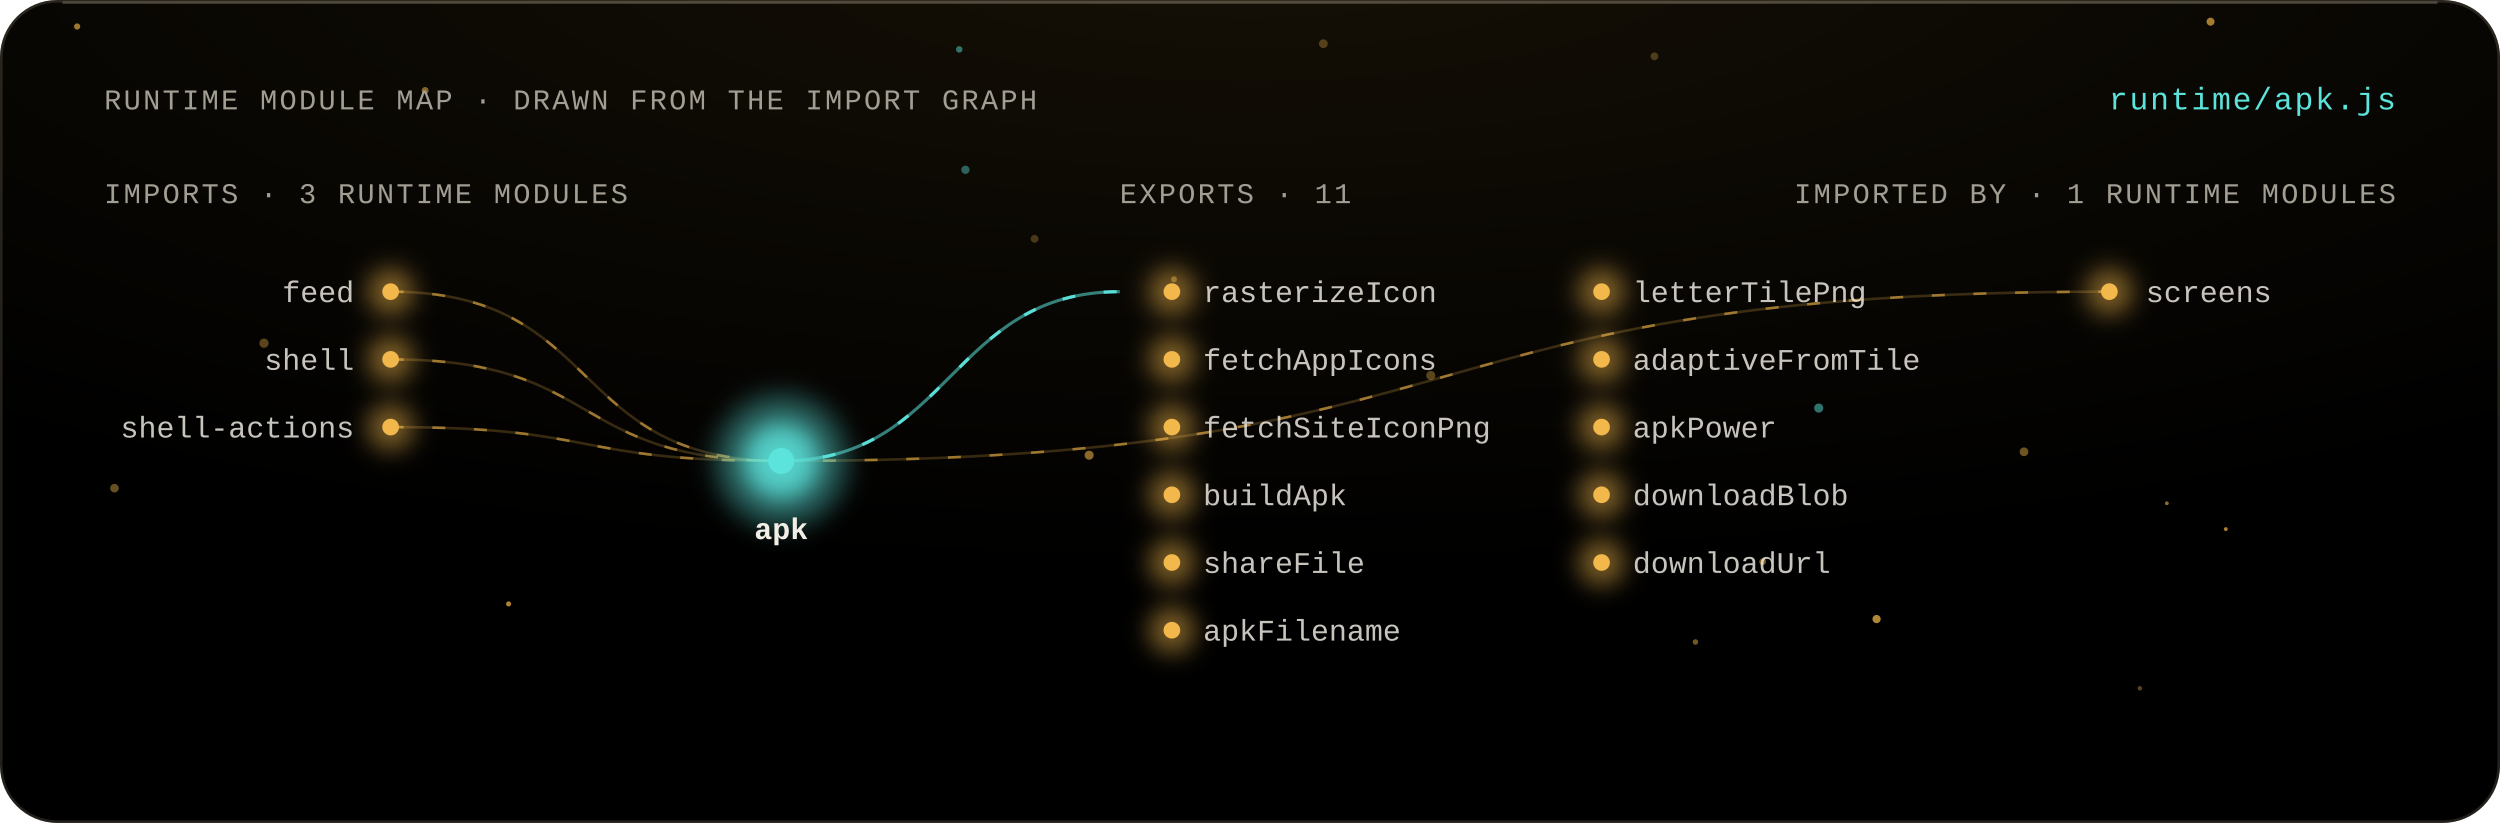
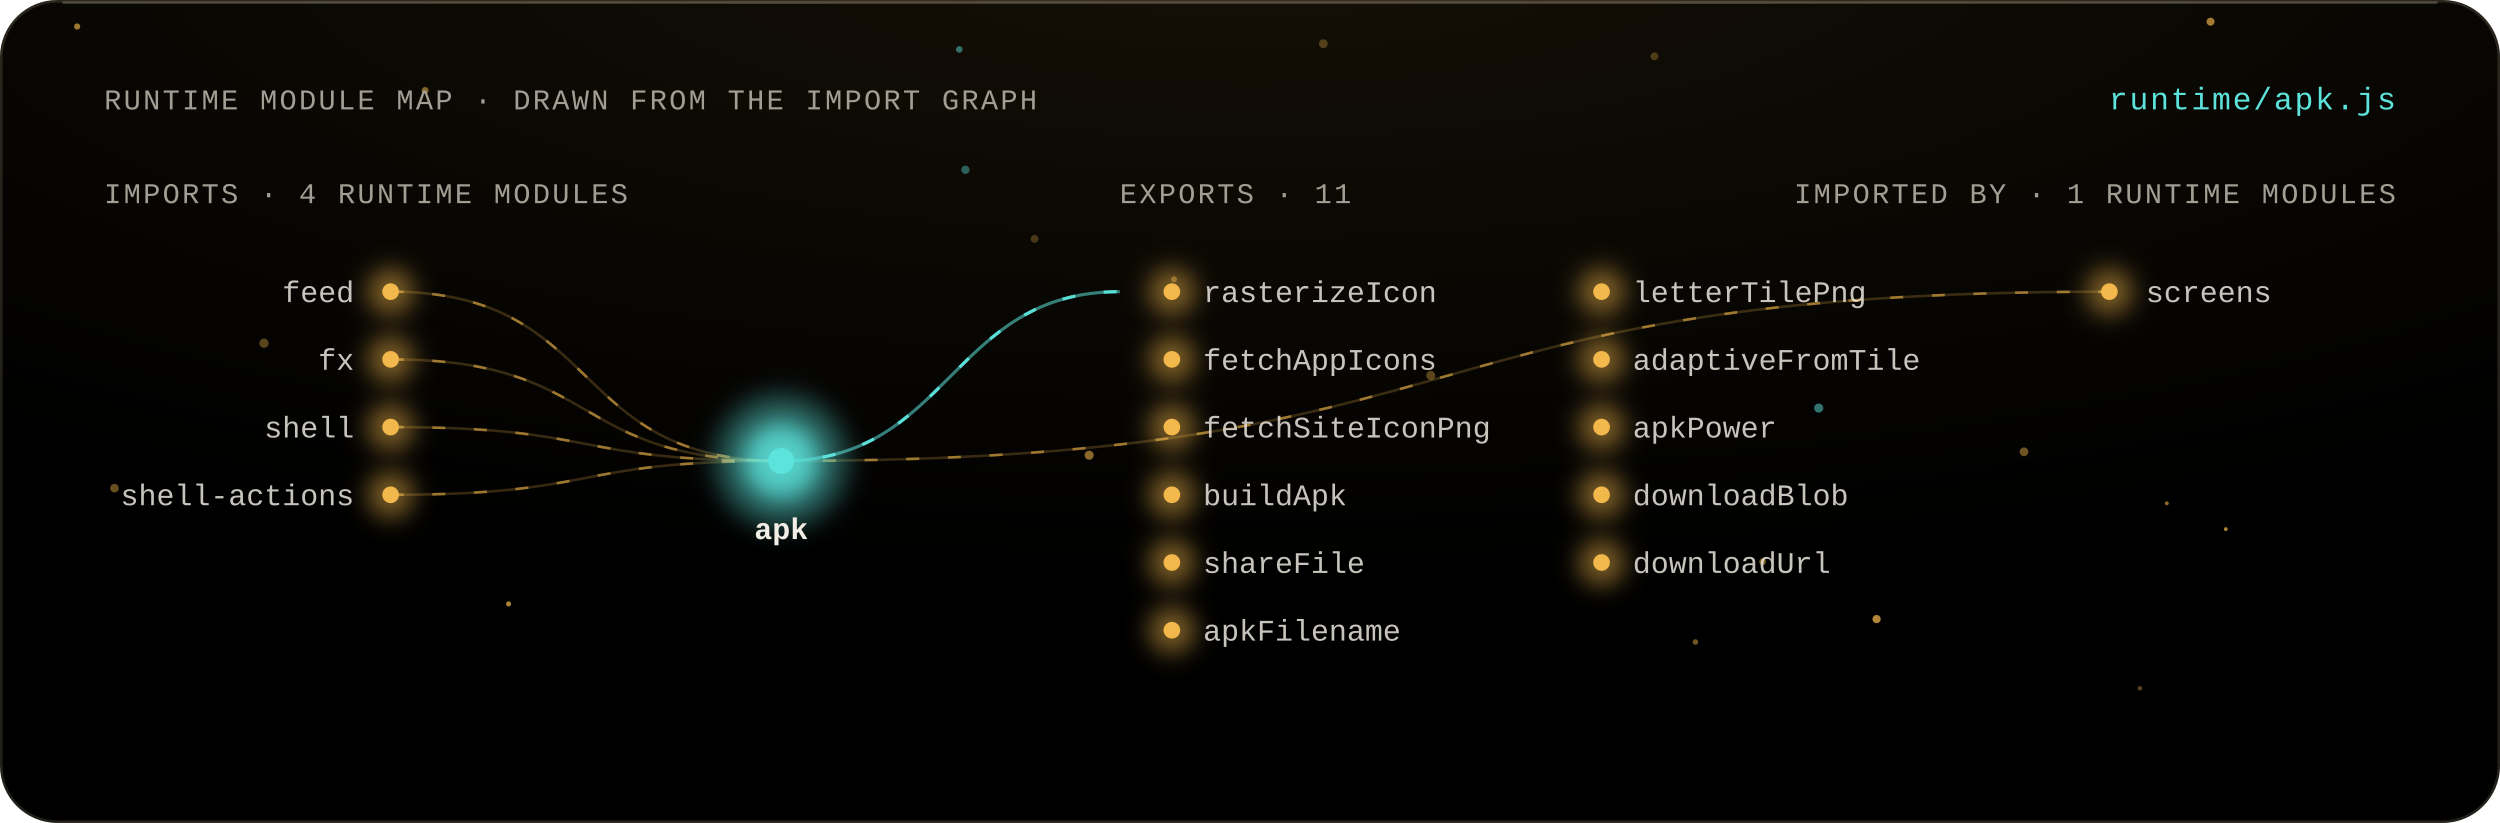
<svg xmlns="http://www.w3.org/2000/svg" viewBox="0 0 960 316" width="960" height="316" role="img" aria-labelledby="t">
  <style>
  text { font-family: 'Geist Mono', ui-monospace, 'Liberation Mono', Menlo, monospace; fill: #F2EEE6; }
  .m { fill: #A39E94; font-size: 11px; letter-spacing: .08em; }
  .l { font-size: 11.5px; }
  .h { font-size: 12px; fill: #5CE4DC; letter-spacing: .06em; }
  .flow { stroke-dasharray: 5 11; animation: flow 3s linear infinite; }
  @keyframes flow { to { stroke-dashoffset: -32; } }
  .breathe { animation: breathe 4.2s ease-in-out infinite; }
  @keyframes breathe { 50% { opacity: .38; } }
  .beat { animation: beat 2.6s ease-in-out infinite; transform-box: fill-box; transform-origin: center; }
  @keyframes beat { 50% { opacity: .55; transform: scale(1.35); } }
  .spin { transform-box: fill-box; transform-origin: center; animation: spin 48s linear infinite; }
  .spin-r { transform-box: fill-box; transform-origin: center; animation: spin 64s linear infinite reverse; }
  @keyframes spin { to { transform: rotate(360deg); } }
  @media (prefers-reduced-motion: reduce) { * { animation: none !important; } }
</style>
  <defs>
    <filter id="bloom" x="-80%" y="-80%" width="260%" height="260%">
      <feGaussianBlur stdDeviation="4.5" />
    </filter>
    <filter id="soft" x="-30%" y="-30%" width="160%" height="160%">
      <feGaussianBlur stdDeviation="1.4" />
    </filter>
    <radialGradient id="key" cx="50%" cy="-10%" r="80%">
      <stop offset="0" stop-color="#F2B84B" stop-opacity=".09" />
      <stop offset="1" stop-color="#F2B84B" stop-opacity="0" />
    </radialGradient>
    <linearGradient id="pair" x1="0" x2="1">
      <stop offset="0" stop-color="#F2B84B" />
      <stop offset="1" stop-color="#5CE4DC" />
    </linearGradient>
  </defs>
  <rect width="960" height="316" rx="22" fill="#000" />
  <rect width="960" height="316" rx="22" fill="url(#key)" />
  <rect x=".5" y=".5" width="959" height="315" rx="21.5" fill="none" stroke="rgba(255,232,196,.14)" />
  <path d="M 24 1 H 936" stroke="rgba(255,238,208,.22)" stroke-width="1" />
  <g>
    <circle cx="101.37" cy="131.78" r="1.78" fill="#F2B84B" opacity="0.36" class="breathe" style="animation-delay:-0.87s" />
    <circle cx="163.24" cy="34.75" r="1.34" fill="#F2B84B" opacity="0.52" class="breathe" style="animation-delay:-1.74s" />
    <circle cx="370.72" cy="65.2" r="1.59" fill="#5CE4DC" opacity="0.4" class="breathe" style="animation-delay:-2.08s" />
    <circle cx="397.27" cy="91.72" r="1.5" fill="#F2B84B" opacity="0.27" class="breathe" style="animation-delay:-2.07s" />
    <circle cx="848.85" cy="8.32" r="1.54" fill="#F2B84B" opacity="0.66" class="breathe" style="animation-delay:-1.34s" />
    <circle cx="43.96" cy="187.46" r="1.65" fill="#F2B84B" opacity="0.43" class="breathe" style="animation-delay:-1.25s" />
    <circle cx="29.62" cy="10.18" r="1.2" fill="#F2B84B" opacity="0.63" class="breathe" style="animation-delay:-3.5s" />
    <circle cx="821.7" cy="264.29" r="0.87" fill="#F2B84B" opacity="0.36" class="breathe" style="animation-delay:-2.27s" />
    <circle cx="195.3" cy="231.89" r="0.99" fill="#F2B84B" opacity="0.71" class="breathe" style="animation-delay:-3.83s" />
    <circle cx="832.07" cy="193.27" r="0.74" fill="#F2B84B" opacity="0.58" class="breathe" style="animation-delay:-0.38s" />
    <circle cx="450.81" cy="107.24" r="1.14" fill="#F2B84B" opacity="0.43" class="breathe" style="animation-delay:-0.56s" />
    <circle cx="854.71" cy="203.18" r="0.76" fill="#F2B84B" opacity="0.69" class="breathe" style="animation-delay:-3.49s" />
    <circle cx="651.04" cy="246.53" r="1.07" fill="#F2B84B" opacity="0.47" class="breathe" style="animation-delay:-3.83s" />
    <circle cx="508.17" cy="16.78" r="1.69" fill="#F2B84B" opacity="0.3" class="breathe" style="animation-delay:-2.94s" />
    <circle cx="549.41" cy="144.18" r="1.74" fill="#F2B84B" opacity="0.36" class="breathe" style="animation-delay:-1.79s" />
    <circle cx="418.23" cy="174.8" r="1.74" fill="#F2B84B" opacity="0.56" class="breathe" style="animation-delay:-3.23s" />
    <circle cx="368.35" cy="18.97" r="1.26" fill="#5CE4DC" opacity="0.47" class="breathe" style="animation-delay:-1.64s" />
    <circle cx="698.39" cy="156.7" r="1.75" fill="#5CE4DC" opacity="0.5" class="breathe" style="animation-delay:-0.21s" />
    <circle cx="720.61" cy="237.72" r="1.58" fill="#F2B84B" opacity="0.73" class="breathe" style="animation-delay:-1.8s" />
    <circle cx="676.84" cy="215.7" r="1.29" fill="#F2B84B" opacity="0.52" class="breathe" style="animation-delay:-1.16s" />
    <circle cx="635.31" cy="21.62" r="1.51" fill="#F2B84B" opacity="0.28" class="breathe" style="animation-delay:-2.77s" />
    <circle cx="777.22" cy="173.49" r="1.67" fill="#F2B84B" opacity="0.45" class="breathe" style="animation-delay:-0.83s" />
  </g>
  <text x="40" y="42" class="m" text-anchor="start">RUNTIME MODULE MAP · DRAWN FROM THE IMPORT GRAPH</text>
  <text x="920" y="42" class="h" text-anchor="end">runtime/apk.js</text>
-   <text x="40" y="78" class="m" text-anchor="start">IMPORTS · 3 RUNTIME MODULES</text>
+   <text x="40" y="78" class="m" text-anchor="start">IMPORTS · 4 RUNTIME MODULES</text>
  <text x="430" y="78" class="m" text-anchor="start">EXPORTS · 11</text>
  <text x="920" y="78" class="m" text-anchor="end">IMPORTED BY · 1 RUNTIME MODULES</text>
  <path d="M 150 112 C 232.5 112, 217.5 177, 300 177" fill="none" stroke="#F2B84B" stroke-opacity="0.22" stroke-width="1" />
  <path d="M 150 112 C 232.5 112, 217.5 177, 300 177" fill="none" stroke="#F2B84B" stroke-opacity="0.55" stroke-width="1" class="flow" />
  <g>
    <circle cx="150" cy="112" r="9" fill="#F2B84B" opacity="0.5" filter="url(#bloom)" class="breathe" style="animation-delay:-0.79s" />
    <circle cx="150" cy="112" r="3.2" fill="#F2B84B" />
  </g>
  <text x="136" y="116" class="l" text-anchor="end" fill="#F2EEE6" fill-opacity=".82">feed</text>
  <path d="M 150 138 C 232.5 138, 217.5 177, 300 177" fill="none" stroke="#F2B84B" stroke-opacity="0.22" stroke-width="1" />
  <path d="M 150 138 C 232.5 138, 217.5 177, 300 177" fill="none" stroke="#F2B84B" stroke-opacity="0.55" stroke-width="1" class="flow" />
  <g>
    <circle cx="150" cy="138" r="9" fill="#F2B84B" opacity="0.5" filter="url(#bloom)" class="breathe" style="animation-delay:-3.94s" />
    <circle cx="150" cy="138" r="3.2" fill="#F2B84B" />
  </g>
-   <text x="136" y="142" class="l" text-anchor="end" fill="#F2EEE6" fill-opacity=".82">shell</text>
+   <text x="136" y="142" class="l" text-anchor="end" fill="#F2EEE6" fill-opacity=".82">fx</text>
  <path d="M 150 164 C 232.5 164, 217.5 177, 300 177" fill="none" stroke="#F2B84B" stroke-opacity="0.22" stroke-width="1" />
  <path d="M 150 164 C 232.5 164, 217.5 177, 300 177" fill="none" stroke="#F2B84B" stroke-opacity="0.55" stroke-width="1" class="flow" />
  <g>
    <circle cx="150" cy="164" r="9" fill="#F2B84B" opacity="0.5" filter="url(#bloom)" class="breathe" style="animation-delay:-0.42s" />
    <circle cx="150" cy="164" r="3.2" fill="#F2B84B" />
  </g>
-   <text x="136" y="168" class="l" text-anchor="end" fill="#F2EEE6" fill-opacity=".82">shell-actions</text>
+   <text x="136" y="168" class="l" text-anchor="end" fill="#F2EEE6" fill-opacity=".82">shell</text>
+   <path d="M 150 190 C 232.5 190, 217.5 177, 300 177" fill="none" stroke="#F2B84B" stroke-opacity="0.22" stroke-width="1" />
+   <path d="M 150 190 C 232.5 190, 217.5 177, 300 177" fill="none" stroke="#F2B84B" stroke-opacity="0.55" stroke-width="1" class="flow" />
+   <g>
+     <circle cx="150" cy="190" r="9" fill="#F2B84B" opacity="0.5" filter="url(#bloom)" class="breathe" style="animation-delay:-1.67s" />
+     <circle cx="150" cy="190" r="3.2" fill="#F2B84B" />
+   </g>
+   <text x="136" y="194" class="l" text-anchor="end" fill="#F2EEE6" fill-opacity=".82">shell-actions</text>
  <path d="M 300 177 C 580.5 177, 529.5 112, 810 112" fill="none" stroke="#F2B84B" stroke-opacity="0.22" stroke-width="1" />
  <path d="M 300 177 C 580.5 177, 529.5 112, 810 112" fill="none" stroke="#F2B84B" stroke-opacity="0.55" stroke-width="1" class="flow" />
  <g>
-     <circle cx="810" cy="112" r="9" fill="#F2B84B" opacity="0.5" filter="url(#bloom)" class="breathe" style="animation-delay:-1.67s" />
+     <circle cx="810" cy="112" r="9" fill="#F2B84B" opacity="0.5" filter="url(#bloom)" class="breathe" style="animation-delay:-0.87s" />
    <circle cx="810" cy="112" r="3.2" fill="#F2B84B" />
  </g>
  <text x="824" y="116" class="l" text-anchor="start" fill="#F2EEE6" fill-opacity=".82">screens</text>
  <circle cx="300" cy="177" r="26" fill="#5CE4DC" opacity=".35" filter="url(#bloom)" class="beat" />
  <g>
    <circle cx="300" cy="177" r="15" fill="#5CE4DC" opacity="0.85" filter="url(#bloom)" class="beat" style="animation-delay:-0s" />
    <circle cx="300" cy="177" r="5" fill="#5CE4DC" />
  </g>
  <text x="300" y="207" class="l" text-anchor="middle" fill="#5CE4DC" font-weight="700" font-size="13">apk</text>
  <path d="M 300 177 C 365 177, 365 112, 430 112" fill="none" stroke="#5CE4DC" stroke-opacity="0.55" stroke-width="1.2" />
  <path d="M 300 177 C 365 177, 365 112, 430 112" fill="none" stroke="#5CE4DC" stroke-opacity="0.95" stroke-width="1.2" class="flow" />
  <g>
-     <circle cx="450" cy="112" r="9" fill="#F2B84B" opacity="0.5" filter="url(#bloom)" class="breathe" style="animation-delay:-0.87s" />
+     <circle cx="450" cy="112" r="9" fill="#F2B84B" opacity="0.5" filter="url(#bloom)" class="breathe" style="animation-delay:-0.83s" />
    <circle cx="450" cy="112" r="3.2" fill="#F2B84B" />
  </g>
  <text x="462" y="116" class="l" text-anchor="start" fill="#F2EEE6" fill-opacity=".82">rasterizeIcon</text>
  <g>
-     <circle cx="615" cy="112" r="9" fill="#F2B84B" opacity="0.5" filter="url(#bloom)" class="breathe" style="animation-delay:-0.83s" />
+     <circle cx="615" cy="112" r="9" fill="#F2B84B" opacity="0.5" filter="url(#bloom)" class="breathe" style="animation-delay:-3.63s" />
    <circle cx="615" cy="112" r="3.2" fill="#F2B84B" />
  </g>
  <text x="627" y="116" class="l" text-anchor="start" fill="#F2EEE6" fill-opacity=".82">letterTilePng</text>
  <g>
-     <circle cx="450" cy="138" r="9" fill="#F2B84B" opacity="0.5" filter="url(#bloom)" class="breathe" style="animation-delay:-3.63s" />
+     <circle cx="450" cy="138" r="9" fill="#F2B84B" opacity="0.5" filter="url(#bloom)" class="breathe" style="animation-delay:-2.31s" />
    <circle cx="450" cy="138" r="3.2" fill="#F2B84B" />
  </g>
  <text x="462" y="142" class="l" text-anchor="start" fill="#F2EEE6" fill-opacity=".82">fetchAppIcons</text>
  <g>
-     <circle cx="615" cy="138" r="9" fill="#F2B84B" opacity="0.5" filter="url(#bloom)" class="breathe" style="animation-delay:-2.31s" />
+     <circle cx="615" cy="138" r="9" fill="#F2B84B" opacity="0.5" filter="url(#bloom)" class="breathe" style="animation-delay:-0.68s" />
    <circle cx="615" cy="138" r="3.2" fill="#F2B84B" />
  </g>
  <text x="627" y="142" class="l" text-anchor="start" fill="#F2EEE6" fill-opacity=".82">adaptiveFromTile</text>
  <g>
-     <circle cx="450" cy="164" r="9" fill="#F2B84B" opacity="0.5" filter="url(#bloom)" class="breathe" style="animation-delay:-0.68s" />
+     <circle cx="450" cy="164" r="9" fill="#F2B84B" opacity="0.5" filter="url(#bloom)" class="breathe" style="animation-delay:-0.44s" />
    <circle cx="450" cy="164" r="3.2" fill="#F2B84B" />
  </g>
  <text x="462" y="168" class="l" text-anchor="start" fill="#F2EEE6" fill-opacity=".82">fetchSiteIconPng</text>
  <g>
-     <circle cx="615" cy="164" r="9" fill="#F2B84B" opacity="0.5" filter="url(#bloom)" class="breathe" style="animation-delay:-0.44s" />
+     <circle cx="615" cy="164" r="9" fill="#F2B84B" opacity="0.5" filter="url(#bloom)" class="breathe" style="animation-delay:-2.14s" />
    <circle cx="615" cy="164" r="3.2" fill="#F2B84B" />
  </g>
  <text x="627" y="168" class="l" text-anchor="start" fill="#F2EEE6" fill-opacity=".82">apkPower</text>
  <g>
-     <circle cx="450" cy="190" r="9" fill="#F2B84B" opacity="0.5" filter="url(#bloom)" class="breathe" style="animation-delay:-2.14s" />
+     <circle cx="450" cy="190" r="9" fill="#F2B84B" opacity="0.5" filter="url(#bloom)" class="breathe" style="animation-delay:-1.66s" />
    <circle cx="450" cy="190" r="3.2" fill="#F2B84B" />
  </g>
  <text x="462" y="194" class="l" text-anchor="start" fill="#F2EEE6" fill-opacity=".82">buildApk</text>
  <g>
-     <circle cx="615" cy="190" r="9" fill="#F2B84B" opacity="0.5" filter="url(#bloom)" class="breathe" style="animation-delay:-1.66s" />
+     <circle cx="615" cy="190" r="9" fill="#F2B84B" opacity="0.5" filter="url(#bloom)" class="breathe" style="animation-delay:-0.54s" />
    <circle cx="615" cy="190" r="3.2" fill="#F2B84B" />
  </g>
  <text x="627" y="194" class="l" text-anchor="start" fill="#F2EEE6" fill-opacity=".82">downloadBlob</text>
  <g>
-     <circle cx="450" cy="216" r="9" fill="#F2B84B" opacity="0.5" filter="url(#bloom)" class="breathe" style="animation-delay:-0.54s" />
+     <circle cx="450" cy="216" r="9" fill="#F2B84B" opacity="0.5" filter="url(#bloom)" class="breathe" style="animation-delay:-3.24s" />
    <circle cx="450" cy="216" r="3.2" fill="#F2B84B" />
  </g>
  <text x="462" y="220" class="l" text-anchor="start" fill="#F2EEE6" fill-opacity=".82">shareFile</text>
  <g>
-     <circle cx="615" cy="216" r="9" fill="#F2B84B" opacity="0.5" filter="url(#bloom)" class="breathe" style="animation-delay:-3.24s" />
+     <circle cx="615" cy="216" r="9" fill="#F2B84B" opacity="0.5" filter="url(#bloom)" class="breathe" style="animation-delay:-1.54s" />
    <circle cx="615" cy="216" r="3.2" fill="#F2B84B" />
  </g>
  <text x="627" y="220" class="l" text-anchor="start" fill="#F2EEE6" fill-opacity=".82">downloadUrl</text>
  <g>
-     <circle cx="450" cy="242" r="9" fill="#F2B84B" opacity="0.5" filter="url(#bloom)" class="breathe" style="animation-delay:-1.54s" />
+     <circle cx="450" cy="242" r="9" fill="#F2B84B" opacity="0.5" filter="url(#bloom)" class="breathe" style="animation-delay:-0.83s" />
    <circle cx="450" cy="242" r="3.2" fill="#F2B84B" />
  </g>
  <text x="462" y="246" class="l" text-anchor="start" fill="#F2EEE6" fill-opacity=".82">apkFilename</text>
</svg>
